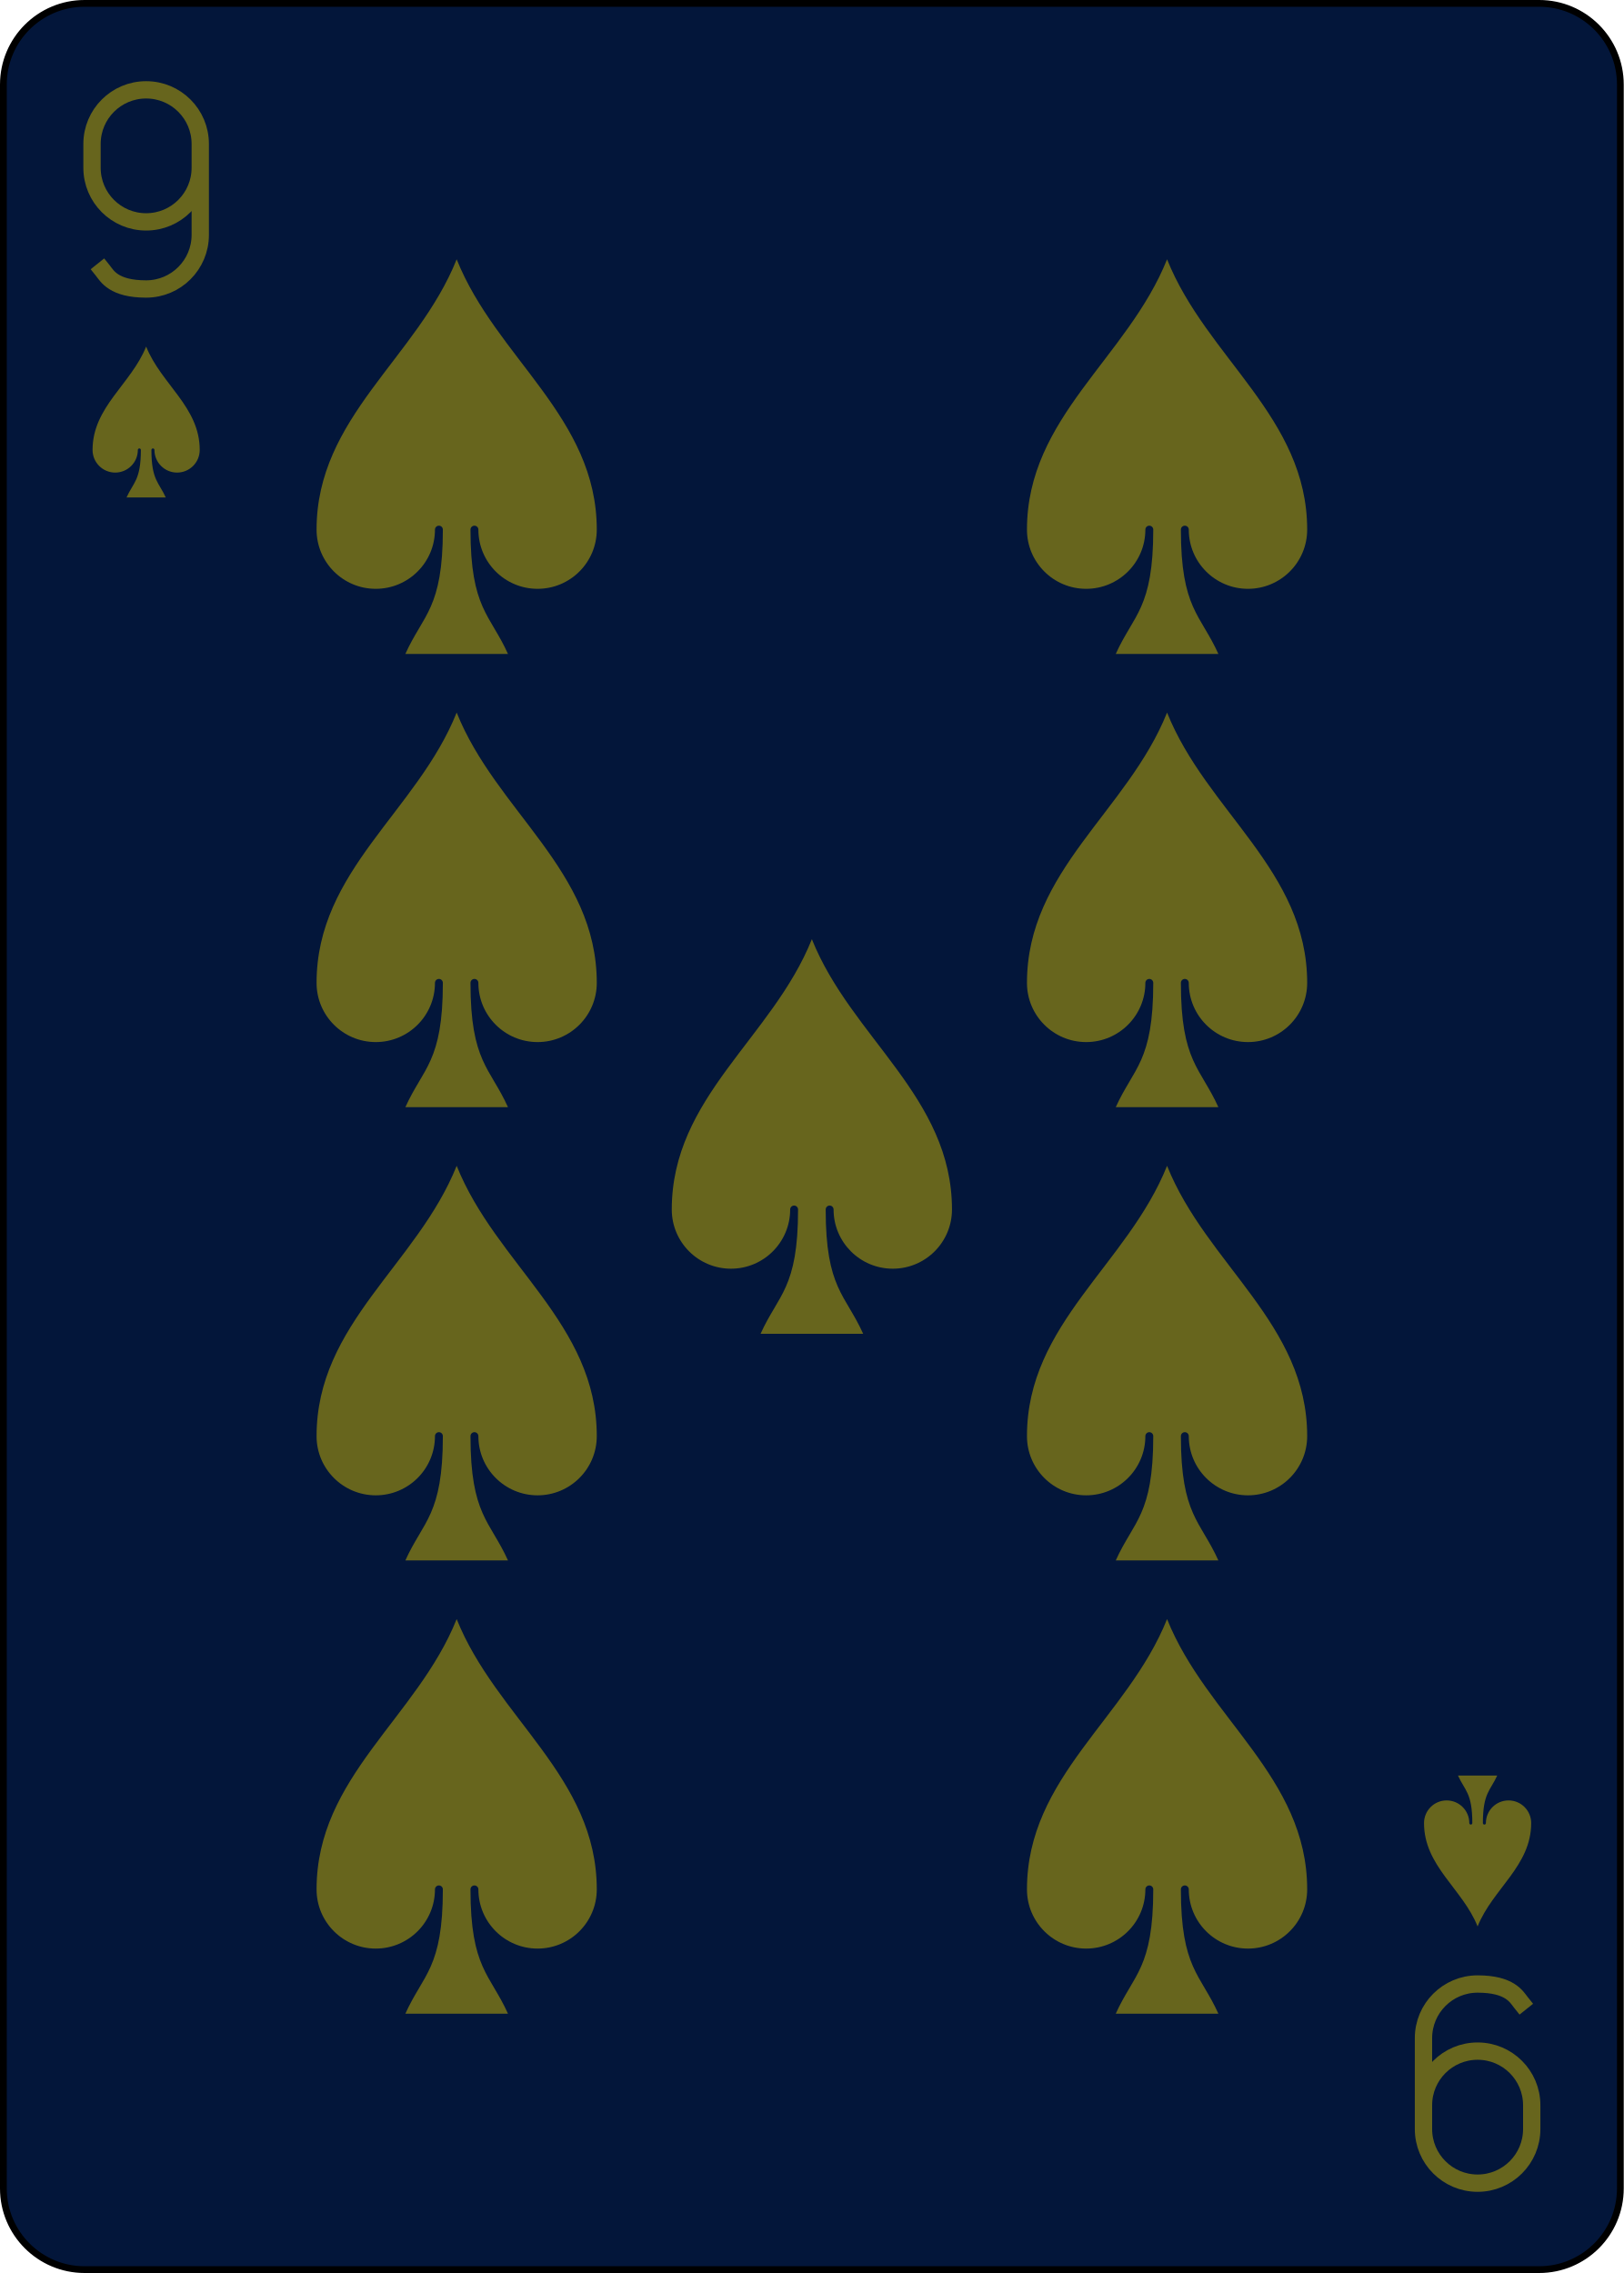
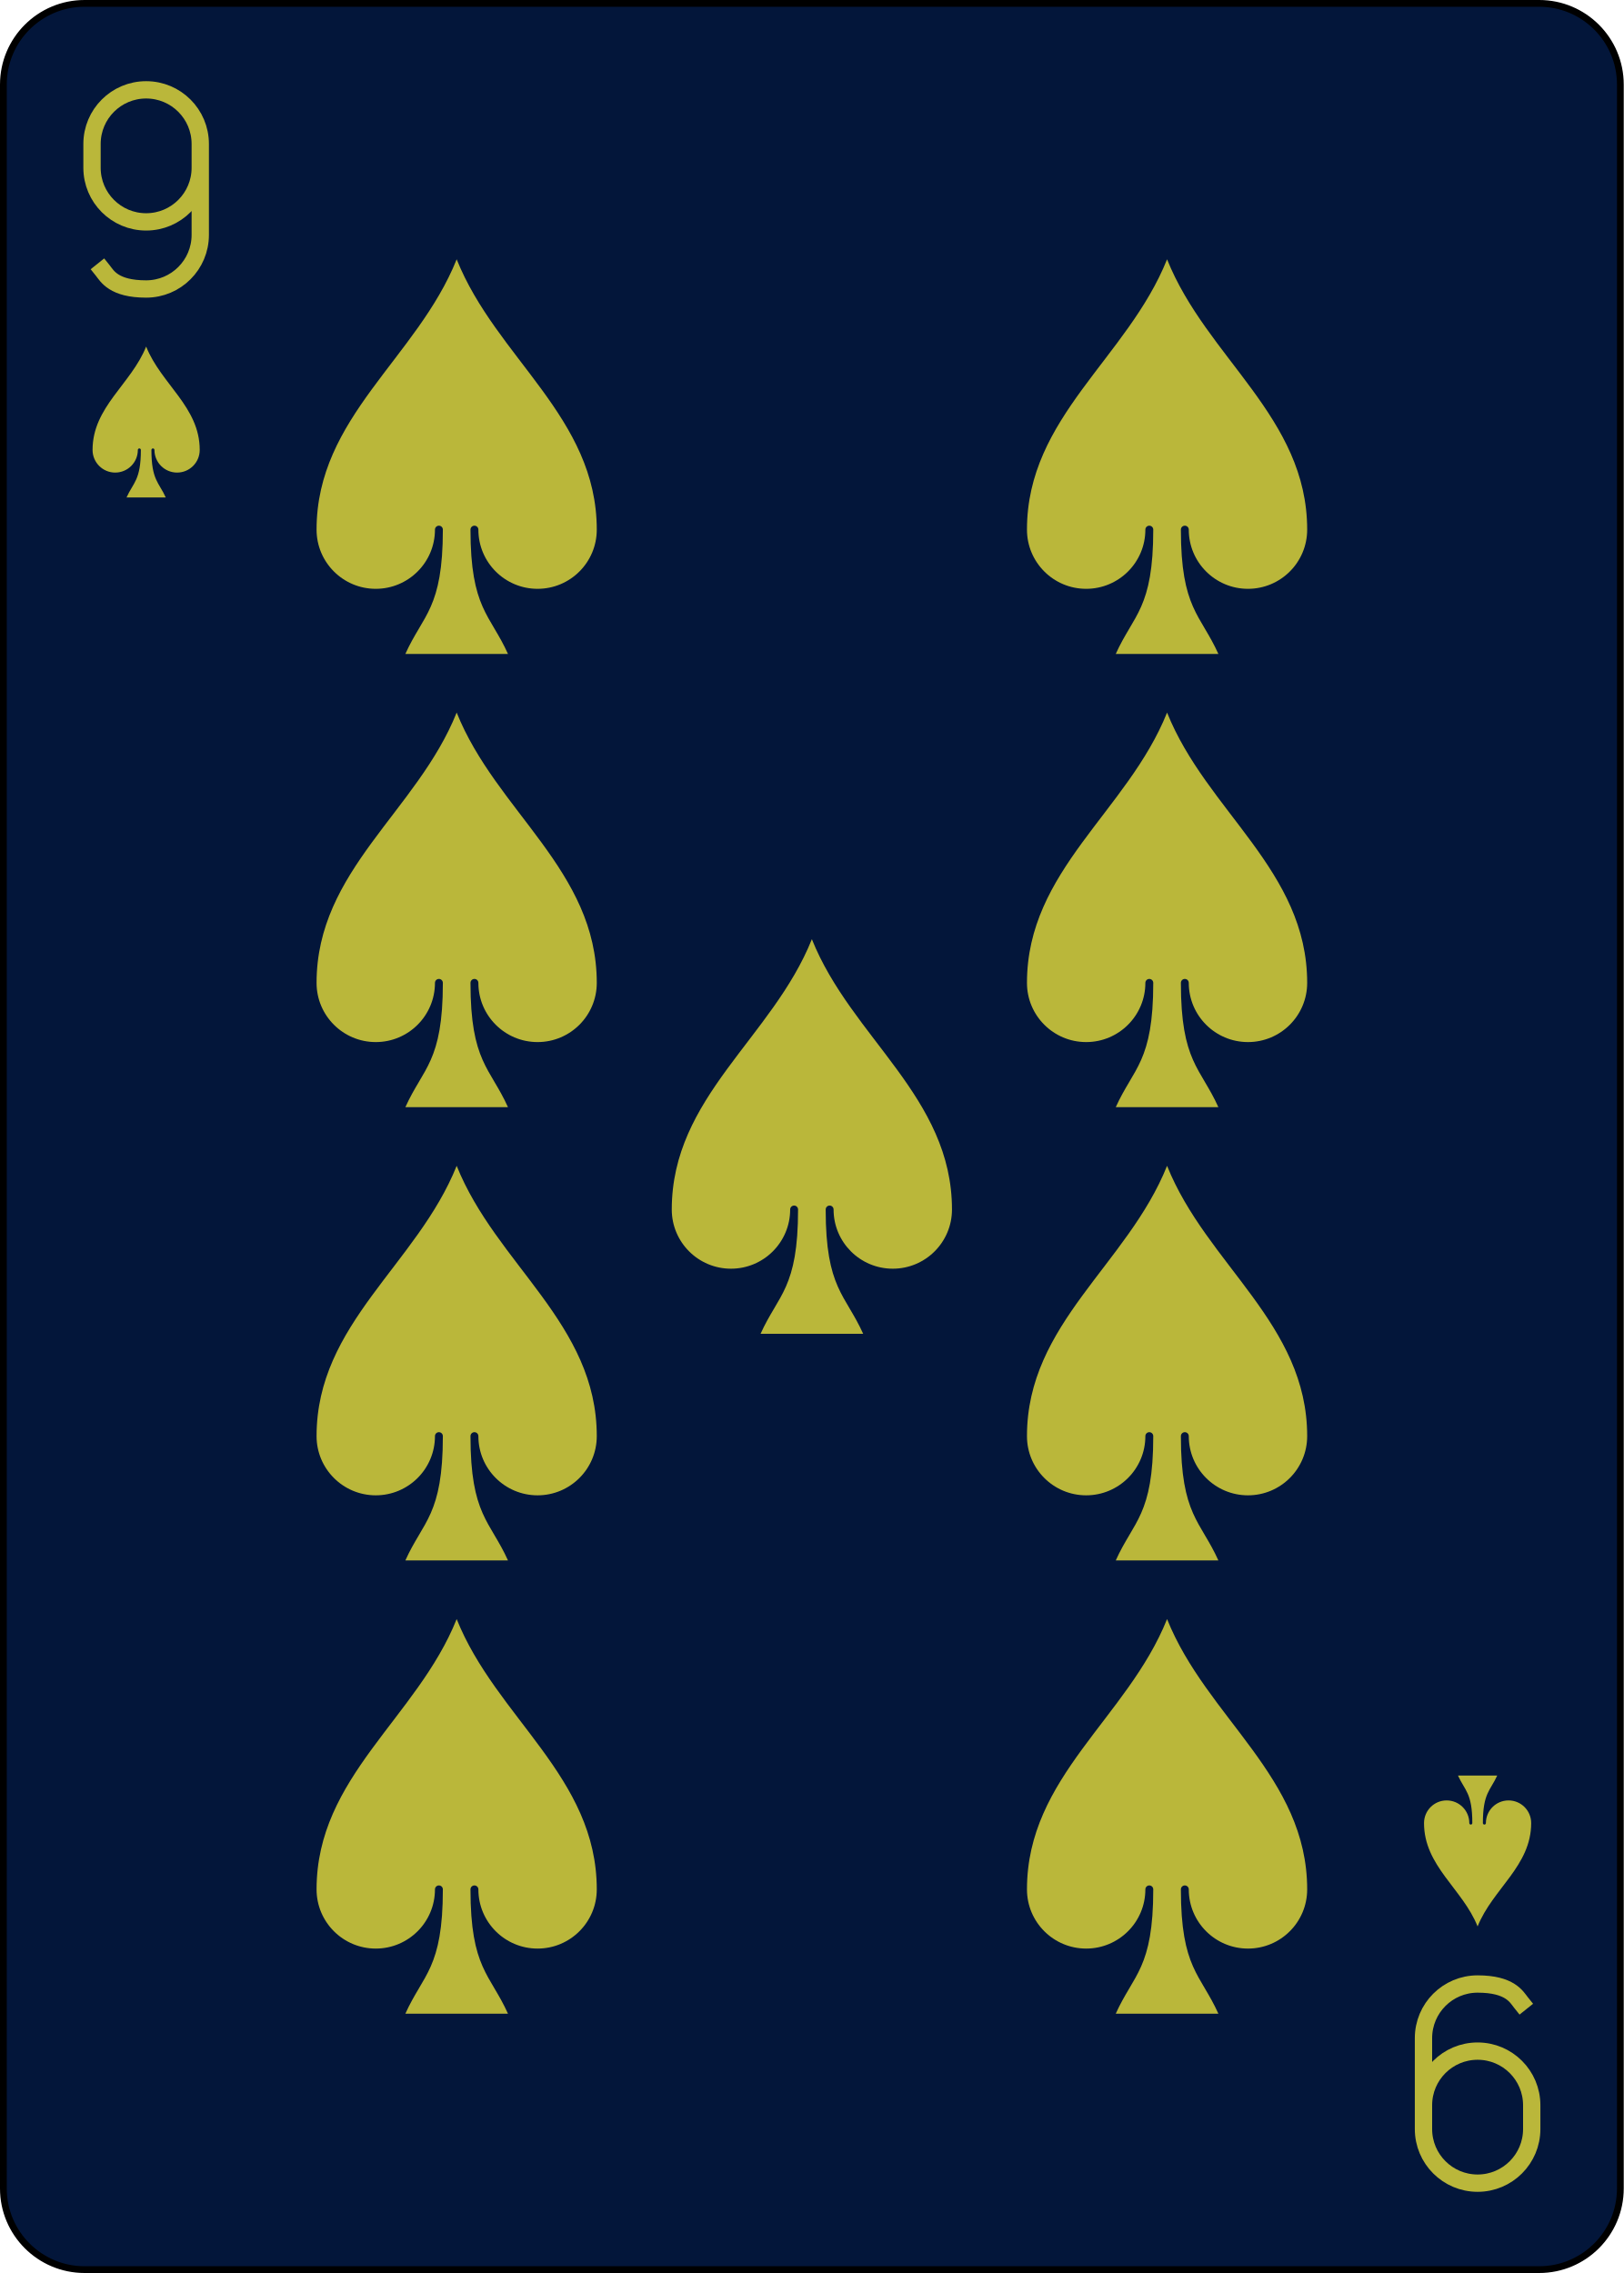
<svg xmlns="http://www.w3.org/2000/svg" xmlns:xlink="http://www.w3.org/1999/xlink" class="card" face="9S" height="3.5in" preserveAspectRatio="none" viewBox="-120 -168 240 336" width="2.5in">
  <symbol id="SS9" viewBox="-600 -600 1200 1200" preserveAspectRatio="xMinYMid">
-     <path d="M0 -500C100 -250 355 -100 355 185A150 150 0 0 1 55 185A10 10 0 0 0 35 185C35 385 85 400 130 500L-130 500C-85 400 -35 385 -35 185A10 10 0 0 0 -55 185A150 150 0 0 1 -355 185C-355 -100 -100 -250 0 -500Z" fill="#67651d" />
+     <path d="M0 -500C100 -250 355 -100 355 185A150 150 0 0 1 55 185A10 10 0 0 0 35 185C35 385 85 400 130 500L-130 500C-85 400 -35 385 -35 185A10 10 0 0 0 -55 185A150 150 0 0 1 -355 185C-355 -100 -100 -250 0 -500Z" fill="#bab73a" />
  </symbol>
  <symbol id="VS9" viewBox="-500 -500 1000 1000" preserveAspectRatio="xMinYMid">
-     <path d="M250 -100A250 250 0 0 1 -250 -100L-250 -210A250 250 0 0 1 250 -210L250 210A250 250 0 0 1 0 460C-150 460 -180 400 -200 375" stroke="#67651d" stroke-width="80" stroke-linecap="square" stroke-miterlimit="1.5" fill="none" />
+     <path d="M250 -100A250 250 0 0 1 -250 -100L-250 -210A250 250 0 0 1 250 -210L250 210A250 250 0 0 1 0 460C-150 460 -180 400 -200 375" stroke="#bab73a" stroke-width="80" stroke-linecap="square" stroke-miterlimit="1.5" fill="none" />
  </symbol>
  <rect width="239" height="335" x="-119.5" y="-167.5" rx="12" ry="12" fill="#03163a" stroke="black" />
  <use xlink:href="#VS9" height="32" x="-114.4" y="-156" />
  <use xlink:href="#SS9" height="26.769" x="-111.784" y="-119" />
  <use xlink:href="#SS9" height="70" x="-87.501" y="-135.501" />
  <use xlink:href="#SS9" height="70" x="17.501" y="-135.501" />
  <use xlink:href="#SS9" height="70" x="-87.501" y="-68.5" />
  <use xlink:href="#SS9" height="70" x="17.501" y="-68.5" />
  <use xlink:href="#SS9" height="70" x="-35" y="-35" />
  <use xlink:href="#SS9" height="70" x="-87.501" y="65.501" />
  <use xlink:href="#SS9" height="70" x="17.501" y="65.501" />
  <use xlink:href="#SS9" height="70" x="-87.501" y="-1.5" />
  <use xlink:href="#SS9" height="70" x="17.501" y="-1.5" />
  <g transform="rotate(180)">
    <use xlink:href="#VS9" height="32" x="-114.4" y="-156" />
    <use xlink:href="#SS9" height="26.769" x="-111.784" y="-119" />
  </g>
</svg>
